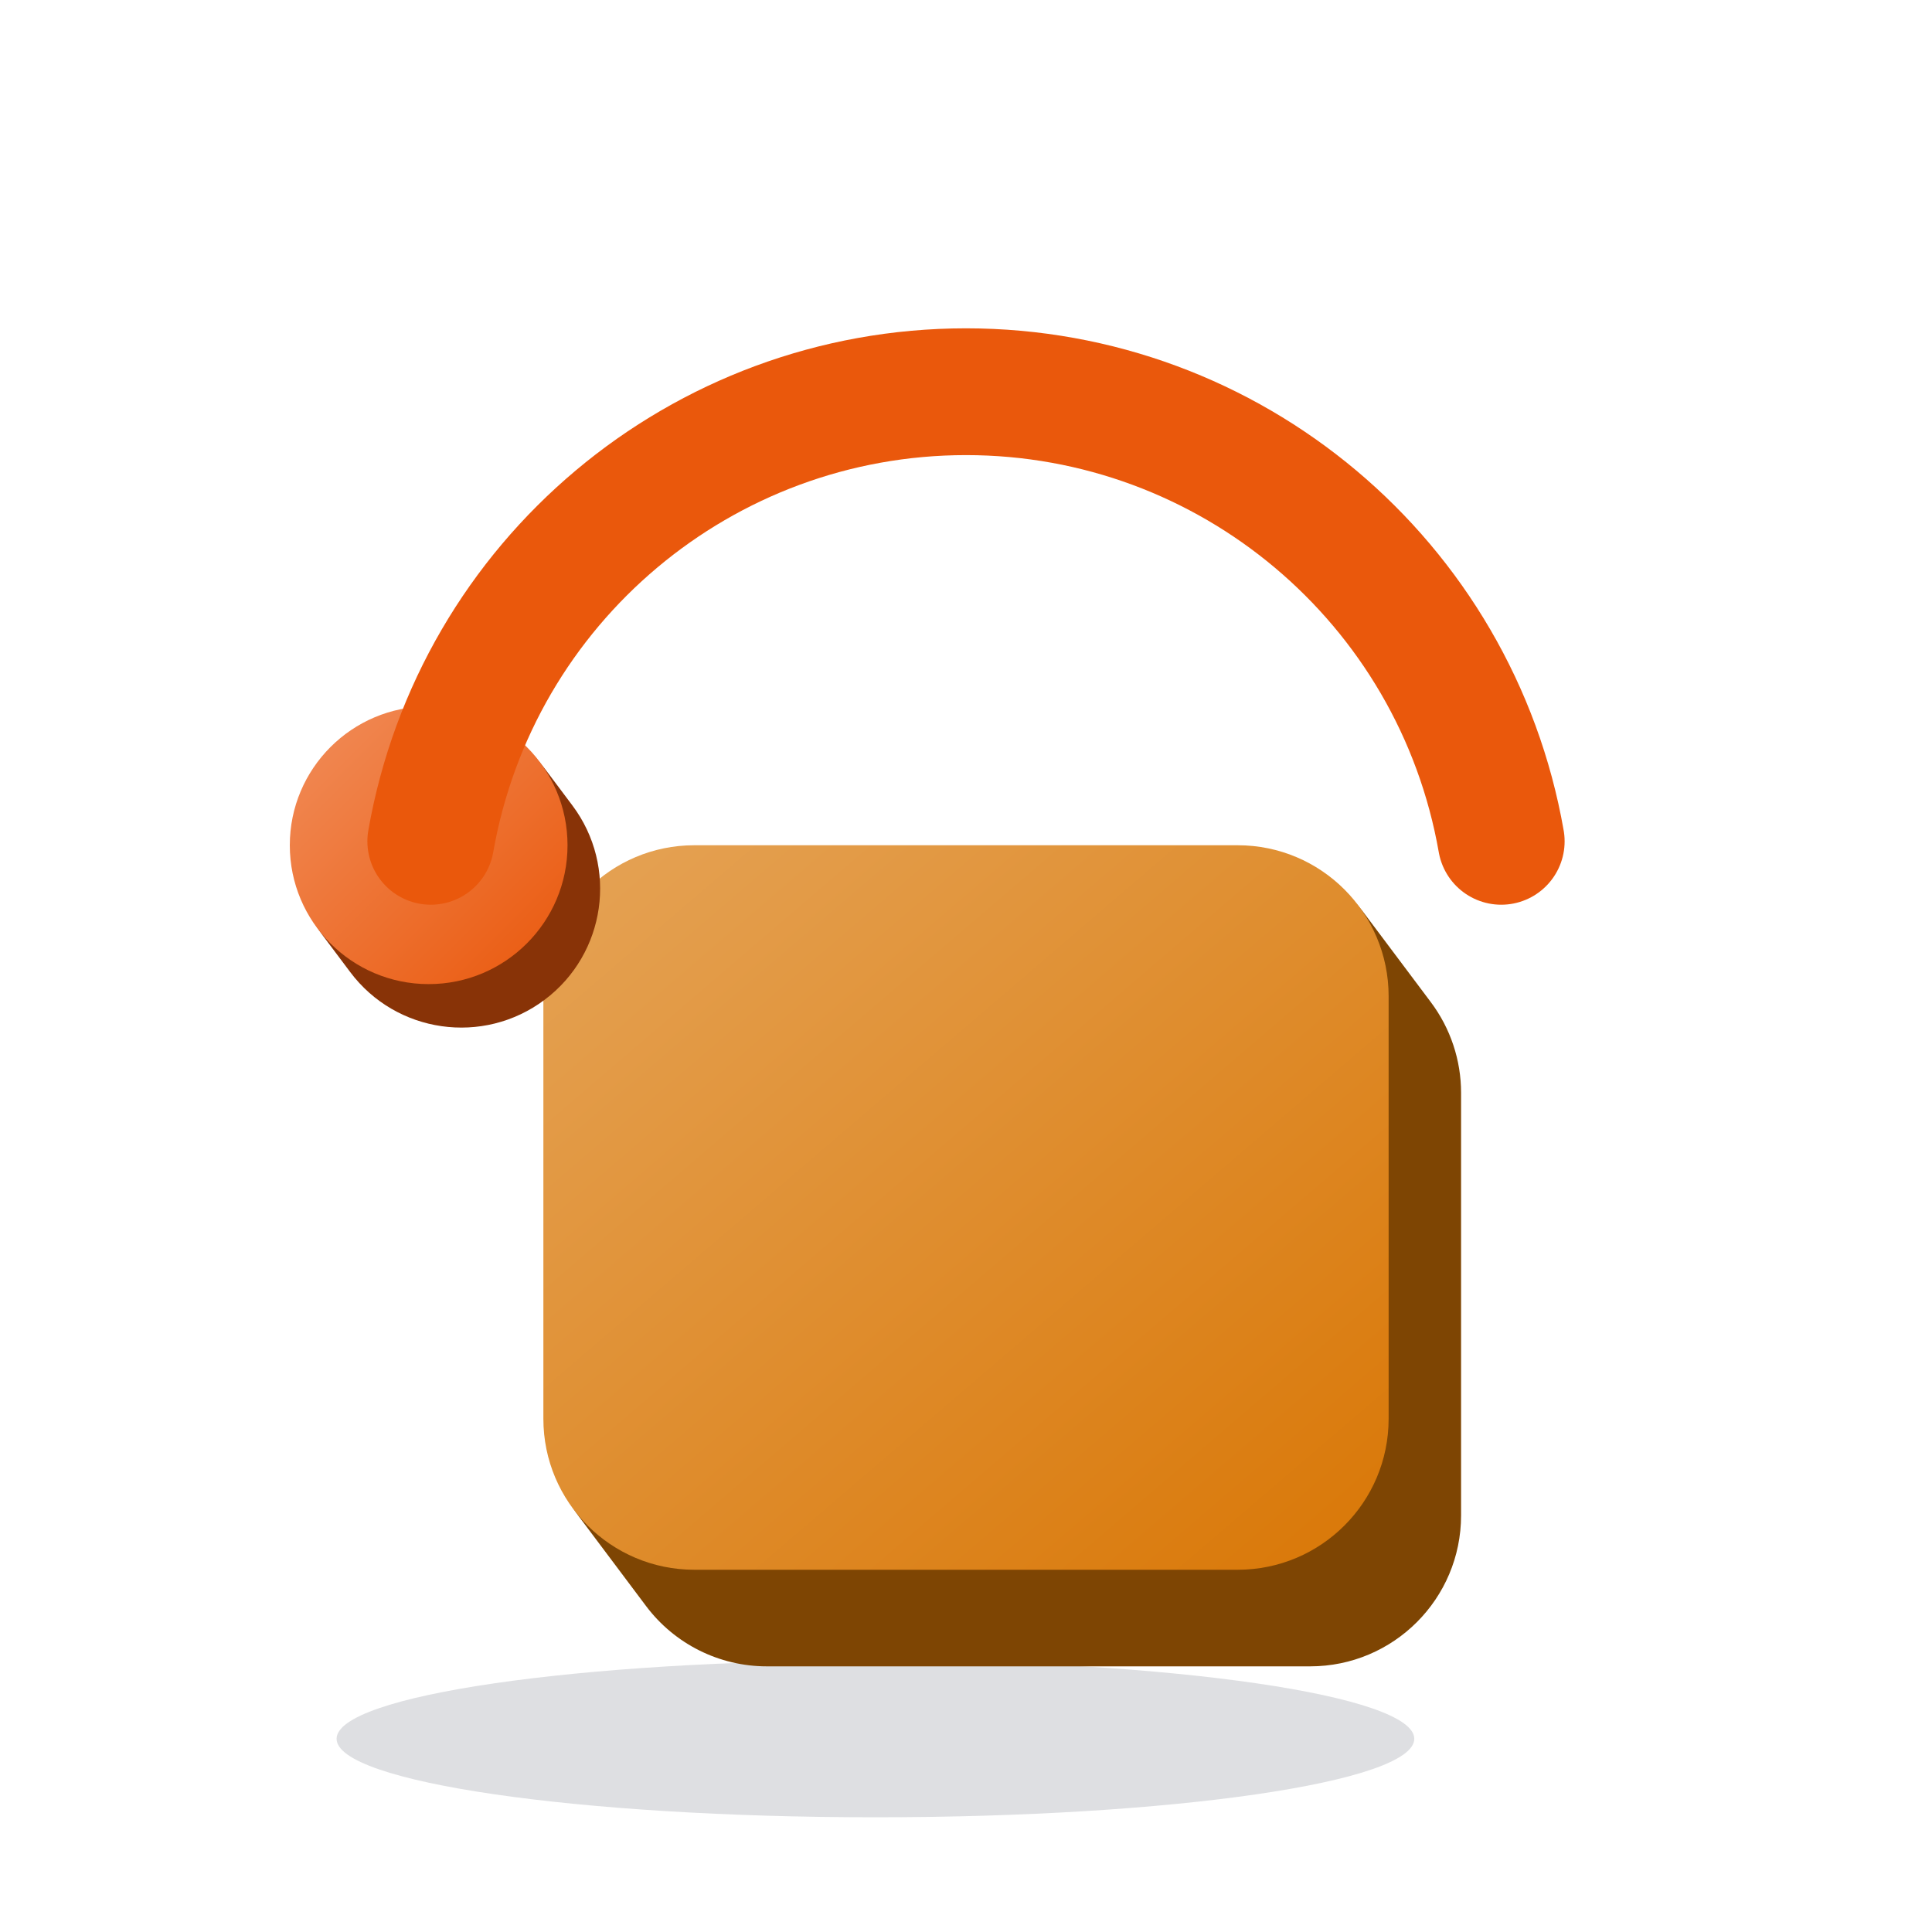
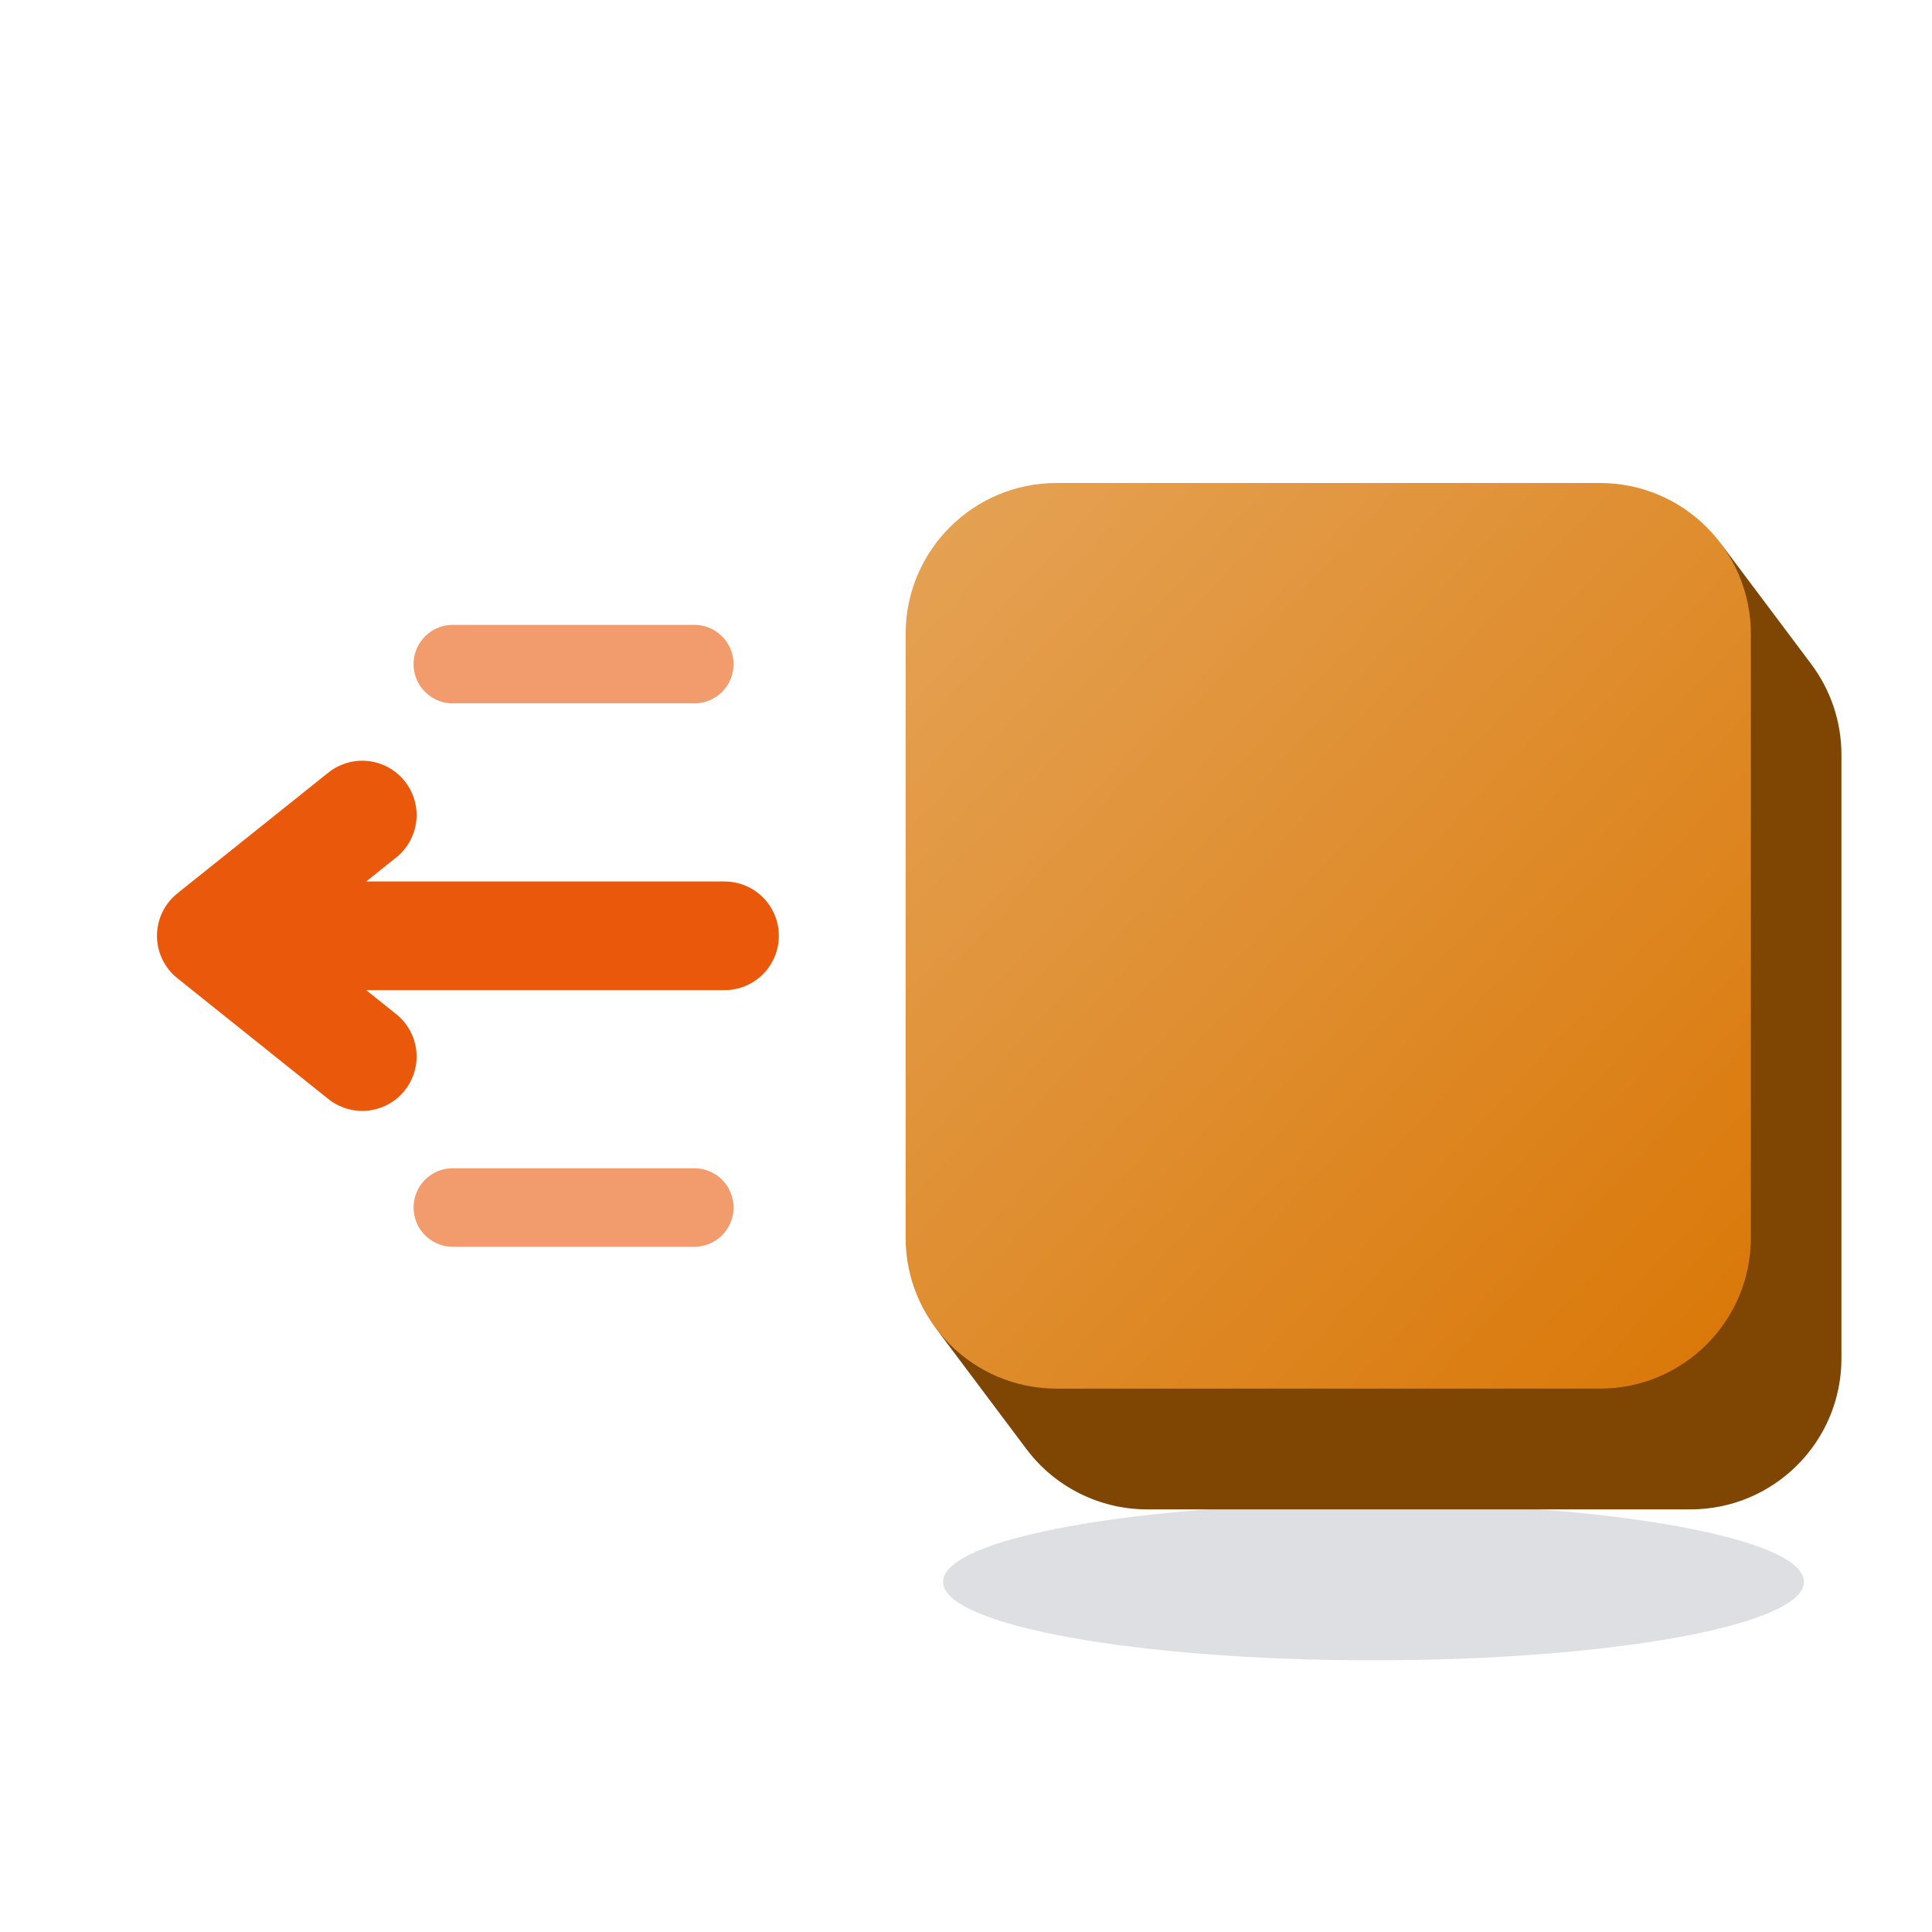
<svg xmlns="http://www.w3.org/2000/svg" viewBox="0 0 64 64" width="64" height="64">
  <defs>
    <linearGradient id="grad_order_return_amber" x1="0" y1="0" x2="1" y2="1">
      <stop offset="0" stop-color="#E5A356" />
      <stop offset="1" stop-color="#D97706" />
    </linearGradient>
-     <linearGradient id="grad_order_return_orange" x1="0" y1="0" x2="1" y2="1">
-       <stop offset="0" stop-color="#F18D5A" />
-       <stop offset="1" stop-color="#EA580C" />
-     </linearGradient>
  </defs>
  <g class="shadow">
-     <ellipse cx="29" cy="57.6" rx="17.85" ry="2.6" fill="#0F172A" opacity="0.14" />
+     <ellipse cx="45.5" cy="52.4" rx="14.26" ry="2.6" fill="#0F172A" opacity="0.14" />
  </g>
  <g class="solids">
    <g>
-       <path d="M47.4 33.2A5 5 0 0 1 48.4 36.2L48.4 50.2A5 5 0 0 1 43.4 55.2L25.4 55.2A5 5 0 0 1 21.4 53.2L19.18 50.24A5 5 0 0 1 18.18 47.24L18.18 33.24A5 5 0 0 1 23.18 28.24L41.18 28.24A5 5 0 0 1 45.18 30.24Z" fill="#7E4503" />
-       <rect x="18" y="28" width="28" height="24" rx="5" fill="url(#grad_order_return_amber)" />
-     </g>
-     <g>
-       <path d="M10.7 31L11.6 32.2A4.6 4.6 0 0 0 18.96 26.68L18.06 25.48A4.6 4.6 0 0 0 10.7 31Z" fill="#883307" />
-       <circle cx="14.2" cy="28" r="4.6" fill="url(#grad_order_return_orange)" />
+       <path d="M60 22A5 5 0 0 1 61 25L61 45A5 5 0 0 1 56 50L38 50A5 5 0 0 1 34 48L31.18 44.24A5 5 0 0 1 30.18 41.24L30.18 21.24A5 5 0 0 1 35.18 16.24L53.18 16.24A5 5 0 0 1 57.18 18.24Z" fill="#7E4503" />
+       <rect x="30" y="16" width="28" height="30" rx="5" fill="url(#grad_order_return_amber)" />
    </g>
  </g>
  <g class="marks">
-     <path d="M14.27 27.87A18 18 0 0 1 49.73 27.87" fill="none" stroke="#EA580C" stroke-width="4.2" stroke-linecap="round" stroke-linejoin="round" />
+     <path d="M24 31L7 31M12 27L7 31L12 35" fill="none" stroke="#EA580C" stroke-width="3.6" stroke-linecap="round" stroke-linejoin="round" />
+     <path d="M15 22h8M15 40h8" fill="none" stroke="#EA580C" stroke-width="2.6" stroke-linecap="round" stroke-linejoin="round" opacity="0.6" />
  </g>
</svg>
